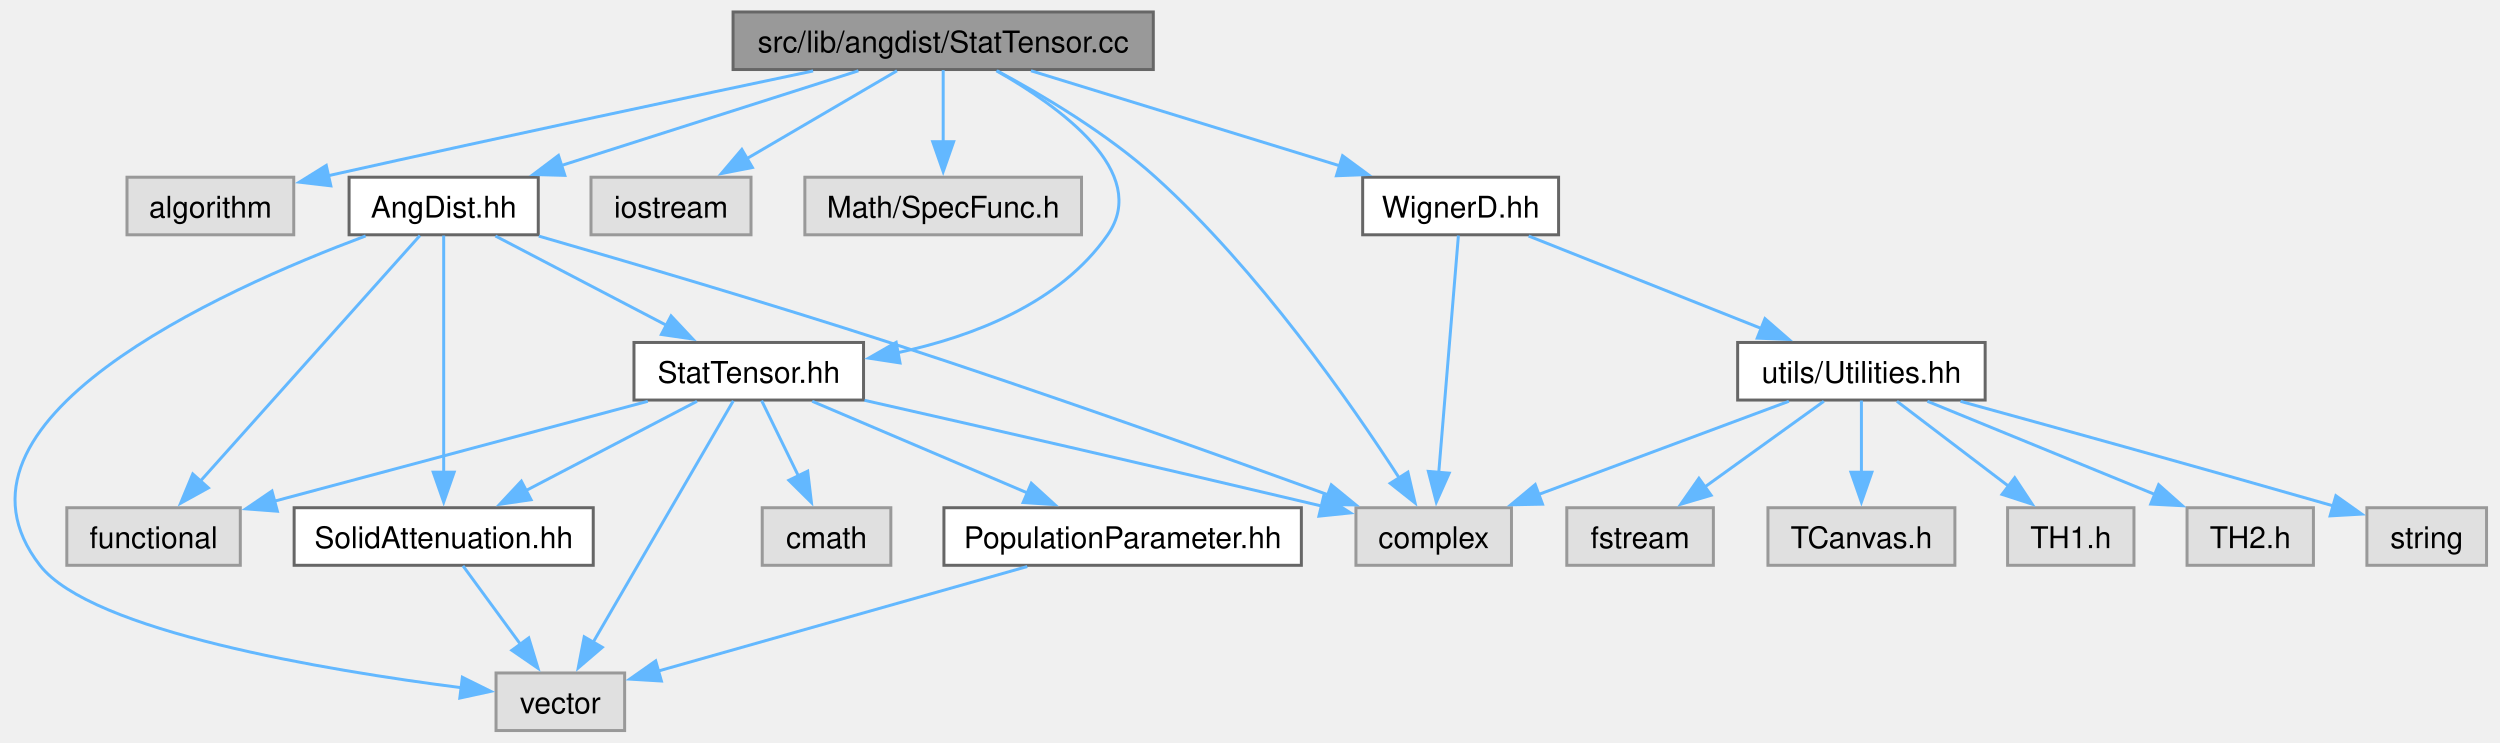
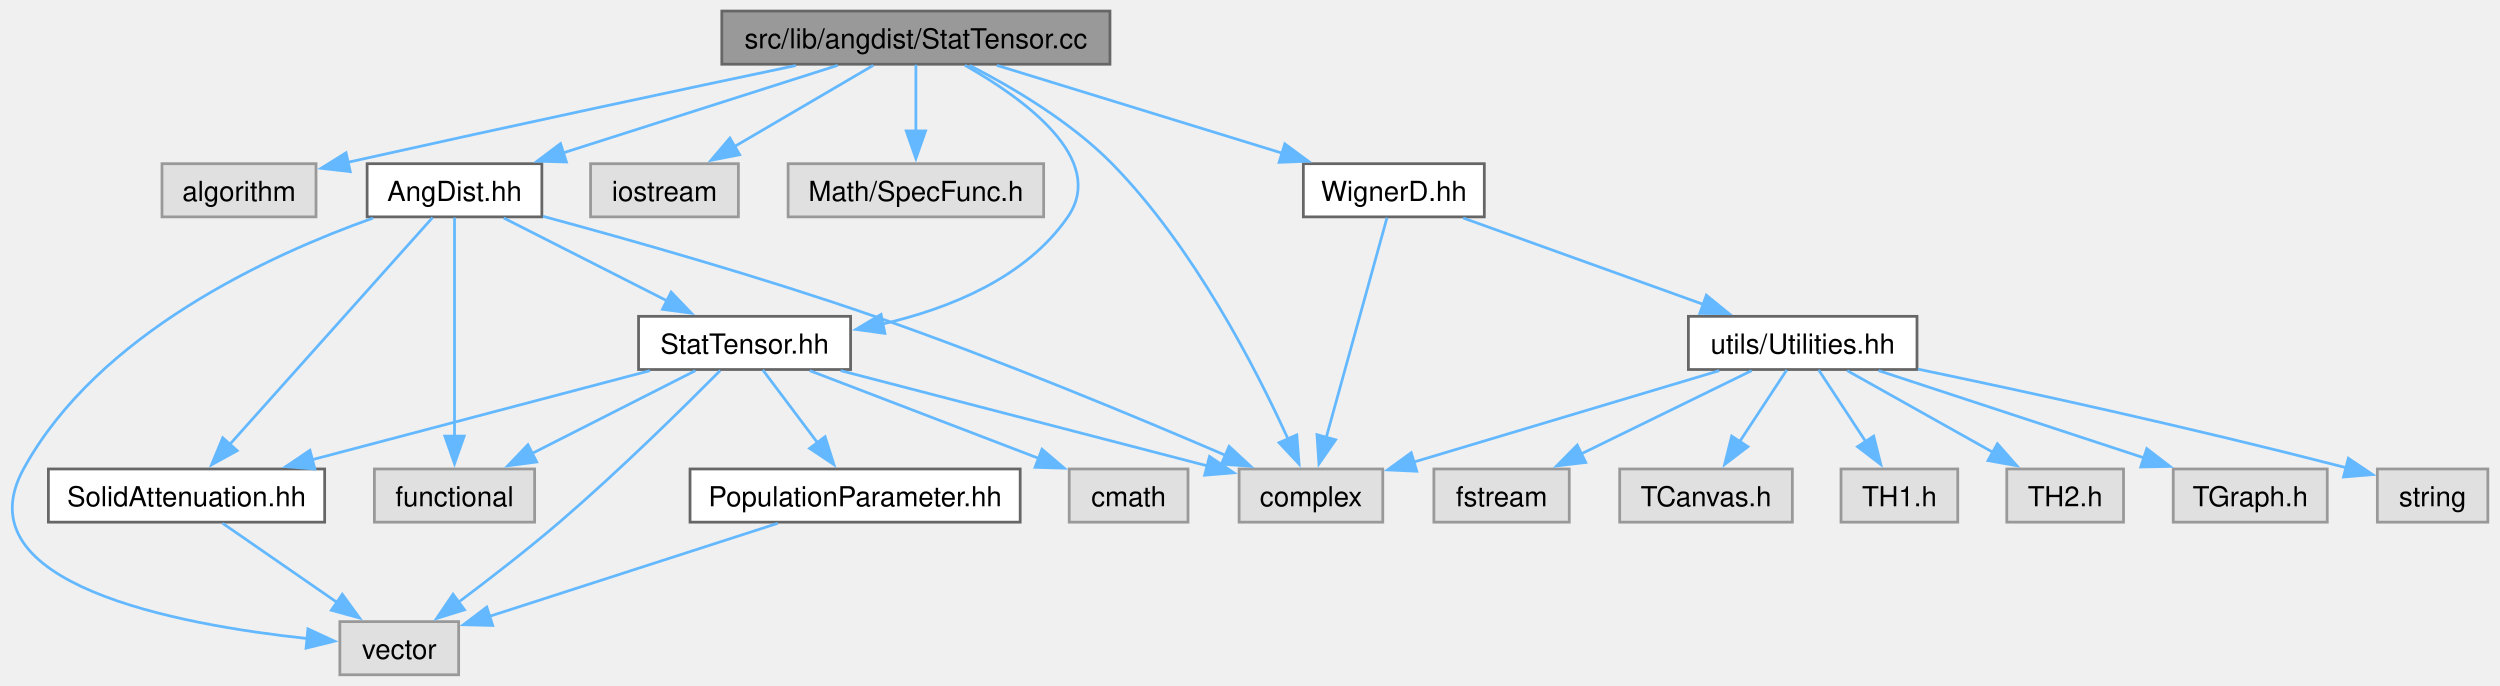
- <svg xmlns="http://www.w3.org/2000/svg" xmlns:xlink="http://www.w3.org/1999/xlink" width="835pt" height="248pt" viewBox="0.00 0.00 834.84 248.25">
+ <svg xmlns="http://www.w3.org/2000/svg" xmlns:xlink="http://www.w3.org/1999/xlink" width="904pt" height="248pt" viewBox="0.00 0.00 904.12 248.25">
  <g id="graph0" class="graph" transform="scale(1 1) rotate(0) translate(4 244.25)">
    <g id="Node000001" class="node">
      <g id="a_Node000001">
        <a xlink:title=" ">
-           <polygon fill="#999999" stroke="#666666" points="381.09,-240.25 240.59,-240.25 240.59,-221 381.09,-221 381.09,-240.25" />
-           <text text-anchor="middle" x="310.84" y="-226.75" font-family="Helvetica,sans-Serif" font-size="10.00">src/lib/angdist/StatTensor.cc</text>
+           <polygon fill="#999999" stroke="#666666" points="397.37,-240.25 256.87,-240.25 256.87,-221 397.37,-221 397.37,-240.25" />
+           <text text-anchor="middle" x="327.12" y="-226.75" font-family="Helvetica,sans-Serif" font-size="10.00">src/lib/angdist/StatTensor.cc</text>
        </a>
      </g>
    </g>
    <g id="Node000002" class="node">
      <g id="a_Node000002">
        <a xlink:title=" ">
-           <polygon fill="#e0e0e0" stroke="#999999" points="93.71,-185 37.96,-185 37.96,-165.75 93.71,-165.75 93.71,-185" />
-           <text text-anchor="middle" x="65.84" y="-171.5" font-family="Helvetica,sans-Serif" font-size="10.00">algorithm</text>
+           <polygon fill="#e0e0e0" stroke="#999999" points="109.99,-185 54.24,-185 54.24,-165.75 109.99,-165.75 109.99,-185" />
+           <text text-anchor="middle" x="82.12" y="-171.5" font-family="Helvetica,sans-Serif" font-size="10.00">algorithm</text>
        </a>
      </g>
    </g>
    <g id="edge1_Node000001_Node000002" class="edge">
      <g id="a_edge1_Node000001_Node000002">
        <a xlink:title=" ">
-           <path fill="none" stroke="#63b8ff" d="M267.36,-220.53C227.64,-212.17 166.96,-199.27 105.23,-185.51" />
-           <polygon fill="#63b8ff" stroke="#63b8ff" points="106.11,-182.12 95.58,-183.35 104.58,-188.95 106.11,-182.12" />
+           <path fill="none" stroke="#63b8ff" d="M283.65,-220.53C243.92,-212.17 183.24,-199.27 121.51,-185.51" />
+           <polygon fill="#63b8ff" stroke="#63b8ff" points="122.39,-182.12 111.86,-183.35 120.86,-188.95 122.39,-182.12" />
        </a>
      </g>
    </g>
    <g id="Node000003" class="node">
      <g id="a_Node000003">
        <a xlink:title=" ">
-           <polygon fill="#e0e0e0" stroke="#999999" points="500.84,-74.5 448.84,-74.5 448.84,-55.25 500.84,-55.25 500.84,-74.5" />
-           <text text-anchor="middle" x="474.84" y="-61" font-family="Helvetica,sans-Serif" font-size="10.00">complex</text>
+           <polygon fill="#e0e0e0" stroke="#999999" points="496.12,-74.5 444.12,-74.5 444.12,-55.25 496.12,-55.25 496.12,-74.5" />
+           <text text-anchor="middle" x="470.12" y="-61" font-family="Helvetica,sans-Serif" font-size="10.00">complex</text>
        </a>
      </g>
    </g>
    <g id="edge2_Node000001_Node000003" class="edge">
      <g id="a_edge2_Node000001_Node000003">
        <a xlink:title=" ">
-           <path fill="none" stroke="#63b8ff" d="M328.94,-220.54C344.04,-212.44 365.63,-199.64 381.84,-185 416.1,-154.06 447.2,-109.37 463.3,-84.45" />
-           <polygon fill="#63b8ff" stroke="#63b8ff" points="466.21,-86.4 468.61,-76.08 460.3,-82.65 466.21,-86.4" />
+           <path fill="none" stroke="#63b8ff" d="M346.61,-220.55C361.93,-212.71 383.12,-200.26 398.12,-185 427.65,-154.94 450.36,-110.56 461.84,-85.31" />
+           <polygon fill="#63b8ff" stroke="#63b8ff" points="464.99,-86.84 465.82,-76.28 458.58,-84.02 464.99,-86.84" />
        </a>
      </g>
    </g>
    <g id="Node000004" class="node">
      <g id="a_Node000004">
        <a xlink:title=" ">
-           <polygon fill="#e0e0e0" stroke="#999999" points="246.59,-185 193.09,-185 193.09,-165.75 246.59,-165.75 246.59,-185" />
-           <text text-anchor="middle" x="219.84" y="-171.5" font-family="Helvetica,sans-Serif" font-size="10.00">iostream</text>
+           <polygon fill="#e0e0e0" stroke="#999999" points="262.87,-185 209.37,-185 209.37,-165.75 262.87,-165.75 262.87,-185" />
+           <text text-anchor="middle" x="236.12" y="-171.5" font-family="Helvetica,sans-Serif" font-size="10.00">iostream</text>
        </a>
      </g>
    </g>
    <g id="edge3_Node000001_Node000004" class="edge">
      <g id="a_edge3_Node000001_Node000004">
        <a xlink:title=" ">
-           <path fill="none" stroke="#63b8ff" d="M295.4,-220.59C281.67,-212.56 261.34,-200.66 245.22,-191.23" />
-           <polygon fill="#63b8ff" stroke="#63b8ff" points="247.05,-188.25 236.66,-186.22 243.52,-194.29 247.05,-188.25" />
+           <path fill="none" stroke="#63b8ff" d="M311.68,-220.59C297.95,-212.56 277.62,-200.66 261.5,-191.23" />
+           <polygon fill="#63b8ff" stroke="#63b8ff" points="263.34,-188.25 252.94,-186.22 259.8,-194.29 263.34,-188.25" />
        </a>
      </g>
    </g>
    <g id="Node000005" class="node">
      <g id="a_Node000005">
        <a xlink:title=" ">
-           <polygon fill="#e0e0e0" stroke="#999999" points="357.09,-185 264.59,-185 264.59,-165.75 357.09,-165.75 357.09,-185" />
-           <text text-anchor="middle" x="310.84" y="-171.5" font-family="Helvetica,sans-Serif" font-size="10.00">Math/SpecFunc.h</text>
+           <polygon fill="#e0e0e0" stroke="#999999" points="373.37,-185 280.87,-185 280.87,-165.75 373.37,-165.75 373.37,-185" />
+           <text text-anchor="middle" x="327.12" y="-171.5" font-family="Helvetica,sans-Serif" font-size="10.00">Math/SpecFunc.h</text>
        </a>
      </g>
    </g>
    <g id="edge4_Node000001_Node000005" class="edge">
      <g id="a_edge4_Node000001_Node000005">
        <a xlink:title=" ">
-           <path fill="none" stroke="#63b8ff" d="M310.84,-220.83C310.84,-214.32 310.84,-205.17 310.84,-196.87" />
-           <polygon fill="#63b8ff" stroke="#63b8ff" points="314.34,-196.87 310.84,-186.87 307.34,-196.87 314.34,-196.87" />
+           <path fill="none" stroke="#63b8ff" d="M327.12,-220.83C327.12,-214.32 327.12,-205.17 327.12,-196.87" />
+           <polygon fill="#63b8ff" stroke="#63b8ff" points="330.62,-196.87 327.12,-186.87 323.62,-196.87 330.62,-196.87" />
        </a>
      </g>
    </g>
    <g id="Node000006" class="node">
      <g id="a_Node000006">
        <a xlink:href="../../da/da2/_ang_dist_8hh.html" target="_top" xlink:title=" ">
-           <polygon fill="white" stroke="#666666" points="175.46,-185 112.21,-185 112.21,-165.75 175.46,-165.75 175.46,-185" />
-           <text text-anchor="middle" x="143.84" y="-171.5" font-family="Helvetica,sans-Serif" font-size="10.00">AngDist.hh</text>
+           <polygon fill="white" stroke="#666666" points="191.74,-185 128.49,-185 128.49,-165.75 191.74,-165.75 191.74,-185" />
+           <text text-anchor="middle" x="160.12" y="-171.5" font-family="Helvetica,sans-Serif" font-size="10.00">AngDist.hh</text>
        </a>
      </g>
    </g>
    <g id="edge5_Node000001_Node000006" class="edge">
      <g id="a_edge5_Node000001_Node000006">
        <a xlink:title=" ">
-           <path fill="none" stroke="#63b8ff" d="M282.51,-220.59C255.16,-211.87 213.51,-198.59 183,-188.86" />
-           <polygon fill="#63b8ff" stroke="#63b8ff" points="184.34,-185.62 173.75,-185.91 182.21,-192.28 184.34,-185.62" />
+           <path fill="none" stroke="#63b8ff" d="M298.79,-220.59C271.44,-211.87 229.79,-198.59 199.28,-188.86" />
+           <polygon fill="#63b8ff" stroke="#63b8ff" points="200.62,-185.62 190.03,-185.91 198.49,-192.28 200.62,-185.62" />
        </a>
      </g>
    </g>
    <g id="Node000010" class="node">
      <g id="a_Node000010">
        <a xlink:href="../../da/da6/_stat_tensor_8hh.html" target="_top" xlink:title=" ">
-           <polygon fill="white" stroke="#666666" points="284.21,-129.75 207.46,-129.75 207.46,-110.5 284.21,-110.5 284.21,-129.75" />
-           <text text-anchor="middle" x="245.84" y="-116.25" font-family="Helvetica,sans-Serif" font-size="10.00">StatTensor.hh</text>
+           <polygon fill="white" stroke="#666666" points="303.49,-129.75 226.74,-129.75 226.74,-110.5 303.49,-110.5 303.49,-129.75" />
+           <text text-anchor="middle" x="265.12" y="-116.25" font-family="Helvetica,sans-Serif" font-size="10.00">StatTensor.hh</text>
        </a>
      </g>
    </g>
    <g id="edge19_Node000001_Node000010" class="edge">
      <g id="a_edge19_Node000001_Node000010">
        <a xlink:title=" ">
-           <path fill="none" stroke="#63b8ff" d="M328.62,-220.6C349.74,-208.65 380.37,-186.66 365.84,-165.75 349.98,-142.93 321,-131.76 295.49,-126.3" />
-           <polygon fill="#63b8ff" stroke="#63b8ff" points="296.41,-122.91 285.93,-124.51 295.12,-129.79 296.41,-122.91" />
+           <path fill="none" stroke="#63b8ff" d="M344.88,-220.62C365.96,-208.69 396.56,-186.72 382.12,-165.75 366.98,-143.78 339.48,-132.62 314.94,-126.95" />
+           <polygon fill="#63b8ff" stroke="#63b8ff" points="315.9,-123.58 305.41,-125.02 314.51,-130.44 315.9,-123.58" />
        </a>
      </g>
    </g>
    <g id="Node000013" class="node">
      <g id="a_Node000013">
        <a xlink:href="../../df/d67/_wigner_d_8hh.html" target="_top" xlink:title=" ">
-           <polygon fill="white" stroke="#666666" points="516.59,-185 451.09,-185 451.09,-165.75 516.59,-165.75 516.59,-185" />
-           <text text-anchor="middle" x="483.84" y="-171.5" font-family="Helvetica,sans-Serif" font-size="10.00">WignerD.hh</text>
+           <polygon fill="white" stroke="#666666" points="532.87,-185 467.37,-185 467.37,-165.75 532.87,-165.75 532.87,-185" />
+           <text text-anchor="middle" x="500.12" y="-171.5" font-family="Helvetica,sans-Serif" font-size="10.00">WignerD.hh</text>
        </a>
      </g>
    </g>
    <g id="edge20_Node000001_Node000013" class="edge">
      <g id="a_edge20_Node000001_Node000013">
        <a xlink:title=" ">
-           <path fill="none" stroke="#63b8ff" d="M340.18,-220.59C368.64,-211.83 412.04,-198.48 443.68,-188.73" />
-           <polygon fill="#63b8ff" stroke="#63b8ff" points="444.37,-192.18 452.9,-185.9 442.31,-185.49 444.37,-192.18" />
+           <path fill="none" stroke="#63b8ff" d="M356.46,-220.59C384.92,-211.83 428.32,-198.48 459.97,-188.73" />
+           <polygon fill="#63b8ff" stroke="#63b8ff" points="460.65,-192.18 469.18,-185.9 458.59,-185.49 460.65,-192.18" />
        </a>
      </g>
    </g>
    <g id="edge7_Node000006_Node000003" class="edge">
      <g id="a_edge7_Node000006_Node000003">
        <a xlink:title=" ">
-           <path fill="none" stroke="#63b8ff" d="M175.65,-165.31C205.91,-156.58 252.65,-142.81 292.84,-129.75 344.21,-113.05 403.1,-92.04 439.64,-78.77" />
-           <polygon fill="#63b8ff" stroke="#63b8ff" points="440.61,-82.15 448.81,-75.44 438.22,-75.57 440.61,-82.15" />
+           <path fill="none" stroke="#63b8ff" d="M192.14,-165.96C223.1,-157.6 271.21,-143.99 312.12,-129.75 356.99,-114.14 407.73,-92.98 439.32,-79.38" />
+           <polygon fill="#63b8ff" stroke="#63b8ff" points="440.49,-82.69 448.27,-75.5 437.7,-76.26 440.49,-82.69" />
        </a>
      </g>
    </g>
    <g id="Node000007" class="node">
      <g id="a_Node000007">
        <a xlink:title=" ">
-           <polygon fill="#e0e0e0" stroke="#999999" points="204.34,-19.25 161.34,-19.25 161.34,0 204.34,0 204.34,-19.25" />
-           <text text-anchor="middle" x="182.84" y="-5.75" font-family="Helvetica,sans-Serif" font-size="10.00">vector</text>
+           <polygon fill="#e0e0e0" stroke="#999999" points="161.62,-19.25 118.62,-19.25 118.62,0 161.62,0 161.62,-19.25" />
+           <text text-anchor="middle" x="140.12" y="-5.75" font-family="Helvetica,sans-Serif" font-size="10.00">vector</text>
        </a>
      </g>
    </g>
    <g id="edge6_Node000006_Node000007" class="edge">
      <g id="a_edge6_Node000006_Node000007">
        <a xlink:title=" ">
-           <path fill="none" stroke="#63b8ff" d="M117.75,-165.37C68.86,-147.09 -28.43,-103.28 8.84,-55.25 25.95,-33.2 104.2,-20.17 149.73,-14.32" />
-           <polygon fill="#63b8ff" stroke="#63b8ff" points="150.08,-17.81 159.58,-13.11 149.23,-10.86 150.08,-17.81" />
+           <path fill="none" stroke="#63b8ff" d="M130.62,-165.31C93.39,-152.09 30.98,-123.59 4.12,-74.5 -18.68,-32.84 59.74,-18.13 106.94,-13.11" />
+           <polygon fill="#63b8ff" stroke="#63b8ff" points="107.06,-16.61 116.68,-12.17 106.39,-9.64 107.06,-16.61" />
        </a>
      </g>
    </g>
    <g id="Node000008" class="node">
      <g id="a_Node000008">
        <a xlink:title=" ">
-           <polygon fill="#e0e0e0" stroke="#999999" points="75.84,-74.5 17.84,-74.5 17.84,-55.25 75.84,-55.25 75.84,-74.5" />
-           <text text-anchor="middle" x="46.84" y="-61" font-family="Helvetica,sans-Serif" font-size="10.00">functional</text>
+           <polygon fill="#e0e0e0" stroke="#999999" points="189.12,-74.5 131.12,-74.5 131.12,-55.25 189.12,-55.25 189.12,-74.5" />
+           <text text-anchor="middle" x="160.12" y="-61" font-family="Helvetica,sans-Serif" font-size="10.00">functional</text>
        </a>
      </g>
    </g>
    <g id="edge8_Node000006_Node000008" class="edge">
      <g id="a_edge8_Node000006_Node000008">
        <a xlink:title=" ">
-           <path fill="none" stroke="#63b8ff" d="M135.9,-165.5C119.84,-147.53 83.25,-106.61 62.31,-83.19" />
-           <polygon fill="#63b8ff" stroke="#63b8ff" points="65.17,-81.13 55.89,-76.01 59.95,-85.79 65.17,-81.13" />
+           <path fill="none" stroke="#63b8ff" d="M160.12,-165.5C160.12,-148.25 160.12,-109.83 160.12,-86.06" />
+           <polygon fill="#63b8ff" stroke="#63b8ff" points="163.62,-86.39 160.12,-76.39 156.62,-86.39 163.62,-86.39" />
        </a>
      </g>
    </g>
    <g id="Node000009" class="node">
      <g id="a_Node000009">
        <a xlink:href="../../de/dcb/_solid_attenuation_8hh.html" target="_top" xlink:title=" ">
-           <polygon fill="white" stroke="#666666" points="193.84,-74.5 93.84,-74.5 93.84,-55.25 193.84,-55.25 193.84,-74.5" />
-           <text text-anchor="middle" x="143.84" y="-61" font-family="Helvetica,sans-Serif" font-size="10.00">SolidAttenuation.hh</text>
+           <polygon fill="white" stroke="#666666" points="113.12,-74.5 13.12,-74.5 13.12,-55.25 113.12,-55.25 113.12,-74.5" />
+           <text text-anchor="middle" x="63.12" y="-61" font-family="Helvetica,sans-Serif" font-size="10.00">SolidAttenuation.hh</text>
        </a>
      </g>
    </g>
    <g id="edge9_Node000006_Node000009" class="edge">
      <g id="a_edge9_Node000006_Node000009">
        <a xlink:title=" ">
-           <path fill="none" stroke="#63b8ff" d="M143.84,-165.5C143.84,-148.25 143.84,-109.83 143.84,-86.06" />
-           <polygon fill="#63b8ff" stroke="#63b8ff" points="147.34,-86.39 143.84,-76.39 140.34,-86.39 147.34,-86.39" />
+           <path fill="none" stroke="#63b8ff" d="M152.18,-165.5C136.12,-147.53 99.54,-106.61 78.59,-83.19" />
+           <polygon fill="#63b8ff" stroke="#63b8ff" points="81.45,-81.13 72.17,-76.01 76.23,-85.79 81.45,-81.13" />
        </a>
      </g>
    </g>
    <g id="edge11_Node000006_Node000010" class="edge">
      <g id="a_edge11_Node000006_Node000010">
        <a xlink:title=" ">
-           <path fill="none" stroke="#63b8ff" d="M161.14,-165.34C176.82,-157.16 200.19,-144.96 218.41,-135.44" />
-           <polygon fill="#63b8ff" stroke="#63b8ff" points="219.86,-138.63 227.11,-130.9 216.62,-132.43 219.86,-138.63" />
+           <path fill="none" stroke="#63b8ff" d="M177.93,-165.34C194.15,-157.12 218.35,-144.84 237.15,-135.31" />
+           <polygon fill="#63b8ff" stroke="#63b8ff" points="238.53,-138.53 245.87,-130.89 235.37,-132.29 238.53,-138.53" />
        </a>
      </g>
    </g>
    <g id="edge10_Node000009_Node000007" class="edge">
      <g id="a_edge10_Node000009_Node000007">
        <a xlink:title=" ">
-           <path fill="none" stroke="#63b8ff" d="M150.28,-55.08C155.5,-47.96 163.02,-37.68 169.53,-28.8" />
-           <polygon fill="#63b8ff" stroke="#63b8ff" points="172.28,-30.97 175.36,-20.83 166.63,-26.83 172.28,-30.97" />
+           <path fill="none" stroke="#63b8ff" d="M76.18,-54.84C87.57,-46.96 104.35,-35.36 117.86,-26.02" />
+           <polygon fill="#63b8ff" stroke="#63b8ff" points="119.51,-29.13 125.75,-20.56 115.53,-23.37 119.51,-29.13" />
        </a>
      </g>
    </g>
    <g id="edge13_Node000010_Node000003" class="edge">
      <g id="a_edge13_Node000010_Node000003">
        <a xlink:title=" ">
-           <path fill="none" stroke="#63b8ff" d="M284.53,-110.41C321.42,-102.06 378.82,-88.96 437.51,-75.03" />
-           <polygon fill="#63b8ff" stroke="#63b8ff" points="438.08,-78.49 447,-72.77 436.46,-71.68 438.08,-78.49" />
+           <path fill="none" stroke="#63b8ff" d="M299.89,-110.09C336.75,-100.52 394.75,-85.45 432.61,-75.62" />
+           <polygon fill="#63b8ff" stroke="#63b8ff" points="433.4,-79.03 442.2,-73.13 431.64,-72.25 433.4,-79.03" />
        </a>
      </g>
    </g>
    <g id="edge14_Node000010_Node000007" class="edge">
      <g id="a_edge14_Node000010_Node000007">
        <a xlink:title=" ">
-           <path fill="none" stroke="#63b8ff" d="M240.68,-110.25C230.48,-92.68 207.53,-53.16 193.81,-29.52" />
-           <polygon fill="#63b8ff" stroke="#63b8ff" points="196.87,-27.83 188.82,-20.94 190.82,-31.34 196.87,-27.83" />
+           <path fill="none" stroke="#63b8ff" d="M256.3,-110.13C243.74,-97.48 219.84,-73.87 198.12,-55.25 186.33,-45.15 172.58,-34.52 161.43,-26.17" />
+           <polygon fill="#63b8ff" stroke="#63b8ff" points="163.74,-23.53 153.63,-20.39 159.58,-29.16 163.74,-23.53" />
        </a>
      </g>
    </g>
    <g id="edge15_Node000010_Node000008" class="edge">
      <g id="a_edge15_Node000010_Node000008">
        <a xlink:title=" ">
-           <path fill="none" stroke="#63b8ff" d="M212.08,-110.09C177.51,-100.84 123.78,-86.46 87.03,-76.63" />
-           <polygon fill="#63b8ff" stroke="#63b8ff" points="88.24,-73.33 77.68,-74.13 86.43,-80.09 88.24,-73.33" />
+           <path fill="none" stroke="#63b8ff" d="M247.31,-110.09C231.09,-101.87 206.88,-89.59 188.09,-80.06" />
+           <polygon fill="#63b8ff" stroke="#63b8ff" points="189.87,-77.04 179.37,-75.64 186.7,-83.28 189.87,-77.04" />
        </a>
      </g>
    </g>
    <g id="edge18_Node000010_Node000009" class="edge">
      <g id="a_edge18_Node000010_Node000009">
        <a xlink:title=" ">
-           <path fill="none" stroke="#63b8ff" d="M228.53,-110.09C212.85,-101.91 189.48,-89.71 171.26,-80.19" />
-           <polygon fill="#63b8ff" stroke="#63b8ff" points="173.05,-77.18 162.57,-75.65 169.81,-83.38 173.05,-77.18" />
+           <path fill="none" stroke="#63b8ff" d="M230.85,-110.09C197.19,-101.22 145.62,-87.62 108.56,-77.85" />
+           <polygon fill="#63b8ff" stroke="#63b8ff" points="109.58,-74.5 99.02,-75.34 107.79,-81.27 109.58,-74.5" />
        </a>
      </g>
    </g>
    <g id="Node000011" class="node">
      <g id="a_Node000011">
        <a xlink:title=" ">
-           <polygon fill="#e0e0e0" stroke="#999999" points="293.34,-74.5 250.34,-74.5 250.34,-55.25 293.34,-55.25 293.34,-74.5" />
-           <text text-anchor="middle" x="271.84" y="-61" font-family="Helvetica,sans-Serif" font-size="10.00">cmath</text>
+           <polygon fill="#e0e0e0" stroke="#999999" points="425.62,-74.5 382.62,-74.5 382.62,-55.25 425.62,-55.25 425.62,-74.5" />
+           <text text-anchor="middle" x="404.12" y="-61" font-family="Helvetica,sans-Serif" font-size="10.00">cmath</text>
        </a>
      </g>
    </g>
    <g id="edge12_Node000010_Node000011" class="edge">
      <g id="a_edge12_Node000010_Node000011">
        <a xlink:title=" ">
-           <path fill="none" stroke="#63b8ff" d="M250.13,-110.33C253.46,-103.51 258.2,-93.81 262.4,-85.2" />
-           <polygon fill="#63b8ff" stroke="#63b8ff" points="265.54,-86.74 266.79,-76.22 259.25,-83.67 265.54,-86.74" />
+           <path fill="none" stroke="#63b8ff" d="M288.7,-110.09C311.5,-101.36 346.25,-88.04 371.66,-78.31" />
+           <polygon fill="#63b8ff" stroke="#63b8ff" points="372.76,-81.64 380.84,-74.79 370.25,-75.1 372.76,-81.64" />
        </a>
      </g>
    </g>
    <g id="Node000012" class="node">
      <g id="a_Node000012">
        <a xlink:href="../../d0/d3d/_population_parameter_8hh.html" target="_top" xlink:title=" ">
-           <polygon fill="white" stroke="#666666" points="430.59,-74.5 311.09,-74.5 311.09,-55.25 430.59,-55.25 430.59,-74.5" />
-           <text text-anchor="middle" x="370.84" y="-61" font-family="Helvetica,sans-Serif" font-size="10.00">PopulationParameter.hh</text>
+           <polygon fill="white" stroke="#666666" points="364.87,-74.5 245.37,-74.5 245.37,-55.25 364.87,-55.25 364.87,-74.5" />
+           <text text-anchor="middle" x="305.12" y="-61" font-family="Helvetica,sans-Serif" font-size="10.00">PopulationParameter.hh</text>
        </a>
      </g>
    </g>
    <g id="edge16_Node000010_Node000012" class="edge">
      <g id="a_edge16_Node000010_Node000012">
        <a xlink:title=" ">
-           <path fill="none" stroke="#63b8ff" d="M267.04,-110.09C286.79,-101.68 316.51,-89.02 339.09,-79.4" />
-           <polygon fill="#63b8ff" stroke="#63b8ff" points="340.31,-82.68 348.14,-75.55 337.56,-76.24 340.31,-82.68" />
+           <path fill="none" stroke="#63b8ff" d="M271.72,-110.33C277.08,-103.21 284.8,-92.93 291.47,-84.05" />
+           <polygon fill="#63b8ff" stroke="#63b8ff" points="294.25,-86.17 297.46,-76.07 288.66,-81.96 294.25,-86.17" />
        </a>
      </g>
    </g>
    <g id="edge17_Node000012_Node000007" class="edge">
      <g id="a_edge17_Node000012_Node000007">
        <a xlink:title=" ">
-           <path fill="none" stroke="#63b8ff" d="M338.95,-54.84C304.59,-45.11 250.2,-29.71 215.54,-19.89" />
-           <polygon fill="#63b8ff" stroke="#63b8ff" points="216.63,-16.56 206.05,-17.2 214.72,-23.29 216.63,-16.56" />
+           <path fill="none" stroke="#63b8ff" d="M277.13,-54.84C248.27,-45.53 203.3,-31.01 172.82,-21.18" />
+           <polygon fill="#63b8ff" stroke="#63b8ff" points="173.94,-17.86 163.35,-18.12 171.79,-24.52 173.94,-17.86" />
        </a>
      </g>
    </g>
    <g id="edge21_Node000013_Node000003" class="edge">
      <g id="a_edge21_Node000013_Node000003">
        <a xlink:title=" ">
-           <path fill="none" stroke="#63b8ff" d="M483.1,-165.5C481.67,-148.25 478.48,-109.83 476.51,-86.06" />
-           <polygon fill="#63b8ff" stroke="#63b8ff" points="480.02,-86.06 475.71,-76.39 473.05,-86.64 480.02,-86.06" />
+           <path fill="none" stroke="#63b8ff" d="M497.66,-165.5C492.87,-148.17 482.17,-109.48 475.61,-85.74" />
+           <polygon fill="#63b8ff" stroke="#63b8ff" points="479.05,-85.04 473.01,-76.34 472.3,-86.91 479.05,-85.04" />
        </a>
      </g>
    </g>
    <g id="Node000014" class="node">
      <g id="a_Node000014">
        <a xlink:href="../../d7/db9/_utilities_8hh.html" target="_top" xlink:title=" ">
-           <polygon fill="white" stroke="#666666" points="659.21,-129.75 576.46,-129.75 576.46,-110.5 659.21,-110.5 659.21,-129.75" />
-           <text text-anchor="middle" x="617.84" y="-116.25" font-family="Helvetica,sans-Serif" font-size="10.00">utils/Utilities.hh</text>
+           <polygon fill="white" stroke="#666666" points="689.49,-129.75 606.74,-129.75 606.74,-110.5 689.49,-110.5 689.49,-129.75" />
+           <text text-anchor="middle" x="648.12" y="-116.25" font-family="Helvetica,sans-Serif" font-size="10.00">utils/Utilities.hh</text>
        </a>
      </g>
    </g>
    <g id="edge22_Node000013_Node000014" class="edge">
      <g id="a_edge22_Node000013_Node000014">
        <a xlink:title=" ">
-           <path fill="none" stroke="#63b8ff" d="M506.57,-165.34C527.94,-156.85 560.18,-144.04 584.46,-134.39" />
-           <polygon fill="#63b8ff" stroke="#63b8ff" points="585.59,-137.71 593.59,-130.76 583,-131.2 585.59,-137.71" />
+           <path fill="none" stroke="#63b8ff" d="M525.22,-165.34C549.14,-156.74 585.4,-143.69 612.34,-134" />
+           <polygon fill="#63b8ff" stroke="#63b8ff" points="613.24,-137.39 621.46,-130.71 610.87,-130.81 613.24,-137.39" />
        </a>
      </g>
    </g>
    <g id="edge25_Node000014_Node000003" class="edge">
      <g id="a_edge25_Node000014_Node000003">
        <a xlink:title=" ">
-           <path fill="none" stroke="#63b8ff" d="M593.58,-110.09C570.57,-101.52 535.75,-88.56 509.75,-78.88" />
-           <polygon fill="#63b8ff" stroke="#63b8ff" points="511.22,-75.69 500.63,-75.48 508.78,-82.25 511.22,-75.69" />
+           <path fill="none" stroke="#63b8ff" d="M617.92,-110.09C587.4,-100.96 540.18,-86.83 507.35,-77.01" />
+           <polygon fill="#63b8ff" stroke="#63b8ff" points="508.43,-73.68 497.84,-74.17 506.42,-80.39 508.43,-73.68" />
        </a>
      </g>
    </g>
    <g id="Node000015" class="node">
      <g id="a_Node000015">
        <a xlink:title=" ">
-           <polygon fill="#e0e0e0" stroke="#999999" points="826.84,-74.5 786.84,-74.5 786.84,-55.25 826.84,-55.25 826.84,-74.5" />
-           <text text-anchor="middle" x="806.84" y="-61" font-family="Helvetica,sans-Serif" font-size="10.00">string</text>
+           <polygon fill="#e0e0e0" stroke="#999999" points="896.12,-74.5 856.12,-74.5 856.12,-55.25 896.12,-55.25 896.12,-74.5" />
+           <text text-anchor="middle" x="876.12" y="-61" font-family="Helvetica,sans-Serif" font-size="10.00">string</text>
        </a>
      </g>
    </g>
    <g id="edge23_Node000014_Node000015" class="edge">
      <g id="a_edge23_Node000014_Node000015">
        <a xlink:title=" ">
-           <path fill="none" stroke="#63b8ff" d="M650.98,-110.06C681.09,-101.78 727.02,-89.06 775.52,-75.13" />
-           <polygon fill="#63b8ff" stroke="#63b8ff" points="776.47,-78.5 785.11,-72.37 774.54,-71.77 776.47,-78.5" />
+           <path fill="none" stroke="#63b8ff" d="M689.86,-110.63C727.9,-102.7 785.86,-90.14 844.86,-74.95" />
+           <polygon fill="#63b8ff" stroke="#63b8ff" points="845.62,-78.37 854.42,-72.47 843.86,-71.59 845.62,-78.37" />
        </a>
      </g>
    </g>
    <g id="Node000016" class="node">
      <g id="a_Node000016">
        <a xlink:title=" ">
-           <polygon fill="#e0e0e0" stroke="#999999" points="568.34,-74.5 519.34,-74.5 519.34,-55.25 568.34,-55.25 568.34,-74.5" />
-           <text text-anchor="middle" x="543.84" y="-61" font-family="Helvetica,sans-Serif" font-size="10.00">fstream</text>
+           <polygon fill="#e0e0e0" stroke="#999999" points="563.62,-74.5 514.62,-74.5 514.62,-55.25 563.62,-55.25 563.62,-74.5" />
+           <text text-anchor="middle" x="539.12" y="-61" font-family="Helvetica,sans-Serif" font-size="10.00">fstream</text>
        </a>
      </g>
    </g>
    <g id="edge24_Node000014_Node000016" class="edge">
      <g id="a_edge24_Node000014_Node000016">
        <a xlink:title=" ">
-           <path fill="none" stroke="#63b8ff" d="M605.28,-110.09C594.37,-102.24 578.33,-90.7 565.38,-81.37" />
-           <polygon fill="#63b8ff" stroke="#63b8ff" points="567.59,-78.66 557.43,-75.66 563.51,-84.34 567.59,-78.66" />
+           <path fill="none" stroke="#63b8ff" d="M629.63,-110.09C612.72,-101.83 587.43,-89.48 567.88,-79.93" />
+           <polygon fill="#63b8ff" stroke="#63b8ff" points="569.58,-76.86 559.06,-75.62 566.51,-83.15 569.58,-76.86" />
        </a>
      </g>
    </g>
    <g id="Node000017" class="node">
      <g id="a_Node000017">
        <a xlink:title=" ">
-           <polygon fill="#e0e0e0" stroke="#999999" points="649.09,-74.5 586.59,-74.5 586.59,-55.25 649.09,-55.25 649.09,-74.5" />
-           <text text-anchor="middle" x="617.84" y="-61" font-family="Helvetica,sans-Serif" font-size="10.00">TCanvas.h</text>
+           <polygon fill="#e0e0e0" stroke="#999999" points="644.37,-74.5 581.87,-74.5 581.87,-55.25 644.37,-55.25 644.37,-74.5" />
+           <text text-anchor="middle" x="613.12" y="-61" font-family="Helvetica,sans-Serif" font-size="10.00">TCanvas.h</text>
        </a>
      </g>
    </g>
    <g id="edge26_Node000014_Node000017" class="edge">
      <g id="a_edge26_Node000014_Node000017">
        <a xlink:title=" ">
-           <path fill="none" stroke="#63b8ff" d="M617.84,-110.33C617.84,-103.82 617.84,-94.67 617.84,-86.37" />
-           <polygon fill="#63b8ff" stroke="#63b8ff" points="621.34,-86.37 617.84,-76.37 614.34,-86.37 621.34,-86.37" />
+           <path fill="none" stroke="#63b8ff" d="M642.34,-110.33C637.71,-103.28 631.04,-93.15 625.25,-84.33" />
+           <polygon fill="#63b8ff" stroke="#63b8ff" points="628.27,-82.56 619.85,-76.12 622.42,-86.4 628.27,-82.56" />
        </a>
      </g>
    </g>
    <g id="Node000018" class="node">
      <g id="a_Node000018">
        <a xlink:title=" ">
-           <polygon fill="#e0e0e0" stroke="#999999" points="708.96,-74.5 666.71,-74.5 666.71,-55.25 708.96,-55.25 708.96,-74.5" />
-           <text text-anchor="middle" x="687.84" y="-61" font-family="Helvetica,sans-Serif" font-size="10.00">TH1.h</text>
+           <polygon fill="#e0e0e0" stroke="#999999" points="704.24,-74.5 661.99,-74.5 661.99,-55.25 704.24,-55.25 704.24,-74.5" />
+           <text text-anchor="middle" x="683.12" y="-61" font-family="Helvetica,sans-Serif" font-size="10.00">TH1.h</text>
        </a>
      </g>
    </g>
    <g id="edge27_Node000014_Node000018" class="edge">
      <g id="a_edge27_Node000014_Node000018">
        <a xlink:title=" ">
-           <path fill="none" stroke="#63b8ff" d="M629.71,-110.09C639.93,-102.32 654.91,-90.92 667.1,-81.65" />
-           <polygon fill="#63b8ff" stroke="#63b8ff" points="669.09,-84.53 674.93,-75.69 664.85,-78.96 669.09,-84.53" />
+           <path fill="none" stroke="#63b8ff" d="M653.9,-110.33C658.53,-103.28 665.19,-93.15 670.98,-84.33" />
+           <polygon fill="#63b8ff" stroke="#63b8ff" points="673.81,-86.4 676.38,-76.12 667.96,-82.56 673.81,-86.4" />
        </a>
      </g>
    </g>
    <g id="Node000019" class="node">
      <g id="a_Node000019">
        <a xlink:title=" ">
-           <polygon fill="#e0e0e0" stroke="#999999" points="768.96,-74.5 726.71,-74.5 726.71,-55.25 768.96,-55.25 768.96,-74.5" />
-           <text text-anchor="middle" x="747.84" y="-61" font-family="Helvetica,sans-Serif" font-size="10.00">TH2.h</text>
+           <polygon fill="#e0e0e0" stroke="#999999" points="764.24,-74.5 721.99,-74.5 721.99,-55.25 764.24,-55.25 764.24,-74.5" />
+           <text text-anchor="middle" x="743.12" y="-61" font-family="Helvetica,sans-Serif" font-size="10.00">TH2.h</text>
        </a>
      </g>
    </g>
    <g id="edge28_Node000014_Node000019" class="edge">
      <g id="a_edge28_Node000014_Node000019">
        <a xlink:title=" ">
-           <path fill="none" stroke="#63b8ff" d="M639.89,-110.09C660.78,-101.54 692.37,-88.59 715.99,-78.92" />
-           <polygon fill="#63b8ff" stroke="#63b8ff" points="717.21,-82.2 725.14,-75.17 714.56,-75.72 717.21,-82.2" />
+           <path fill="none" stroke="#63b8ff" d="M664.23,-110.09C678.7,-101.98 700.2,-89.93 717.1,-80.46" />
+           <polygon fill="#63b8ff" stroke="#63b8ff" points="718.59,-83.64 725.6,-75.69 715.17,-77.53 718.59,-83.64" />
+         </a>
+       </g>
+     </g>
+     <g id="Node000020" class="node">
+       <g id="a_Node000020">
+         <a xlink:title=" ">
+           <polygon fill="#e0e0e0" stroke="#999999" points="837.99,-74.5 782.24,-74.5 782.24,-55.25 837.99,-55.25 837.99,-74.5" />
+           <text text-anchor="middle" x="810.12" y="-61" font-family="Helvetica,sans-Serif" font-size="10.00">TGraph.h</text>
+         </a>
+       </g>
+     </g>
+     <g id="edge29_Node000014_Node000020" class="edge">
+       <g id="a_edge29_Node000014_Node000020">
+         <a xlink:title=" ">
+           <path fill="none" stroke="#63b8ff" d="M675.6,-110.09C702.01,-101.41 742.17,-88.21 771.74,-78.49" />
+           <polygon fill="#63b8ff" stroke="#63b8ff" points="772.66,-81.87 781.06,-75.43 770.47,-75.22 772.66,-81.87" />
        </a>
      </g>
    </g>
  </g>
</svg>
